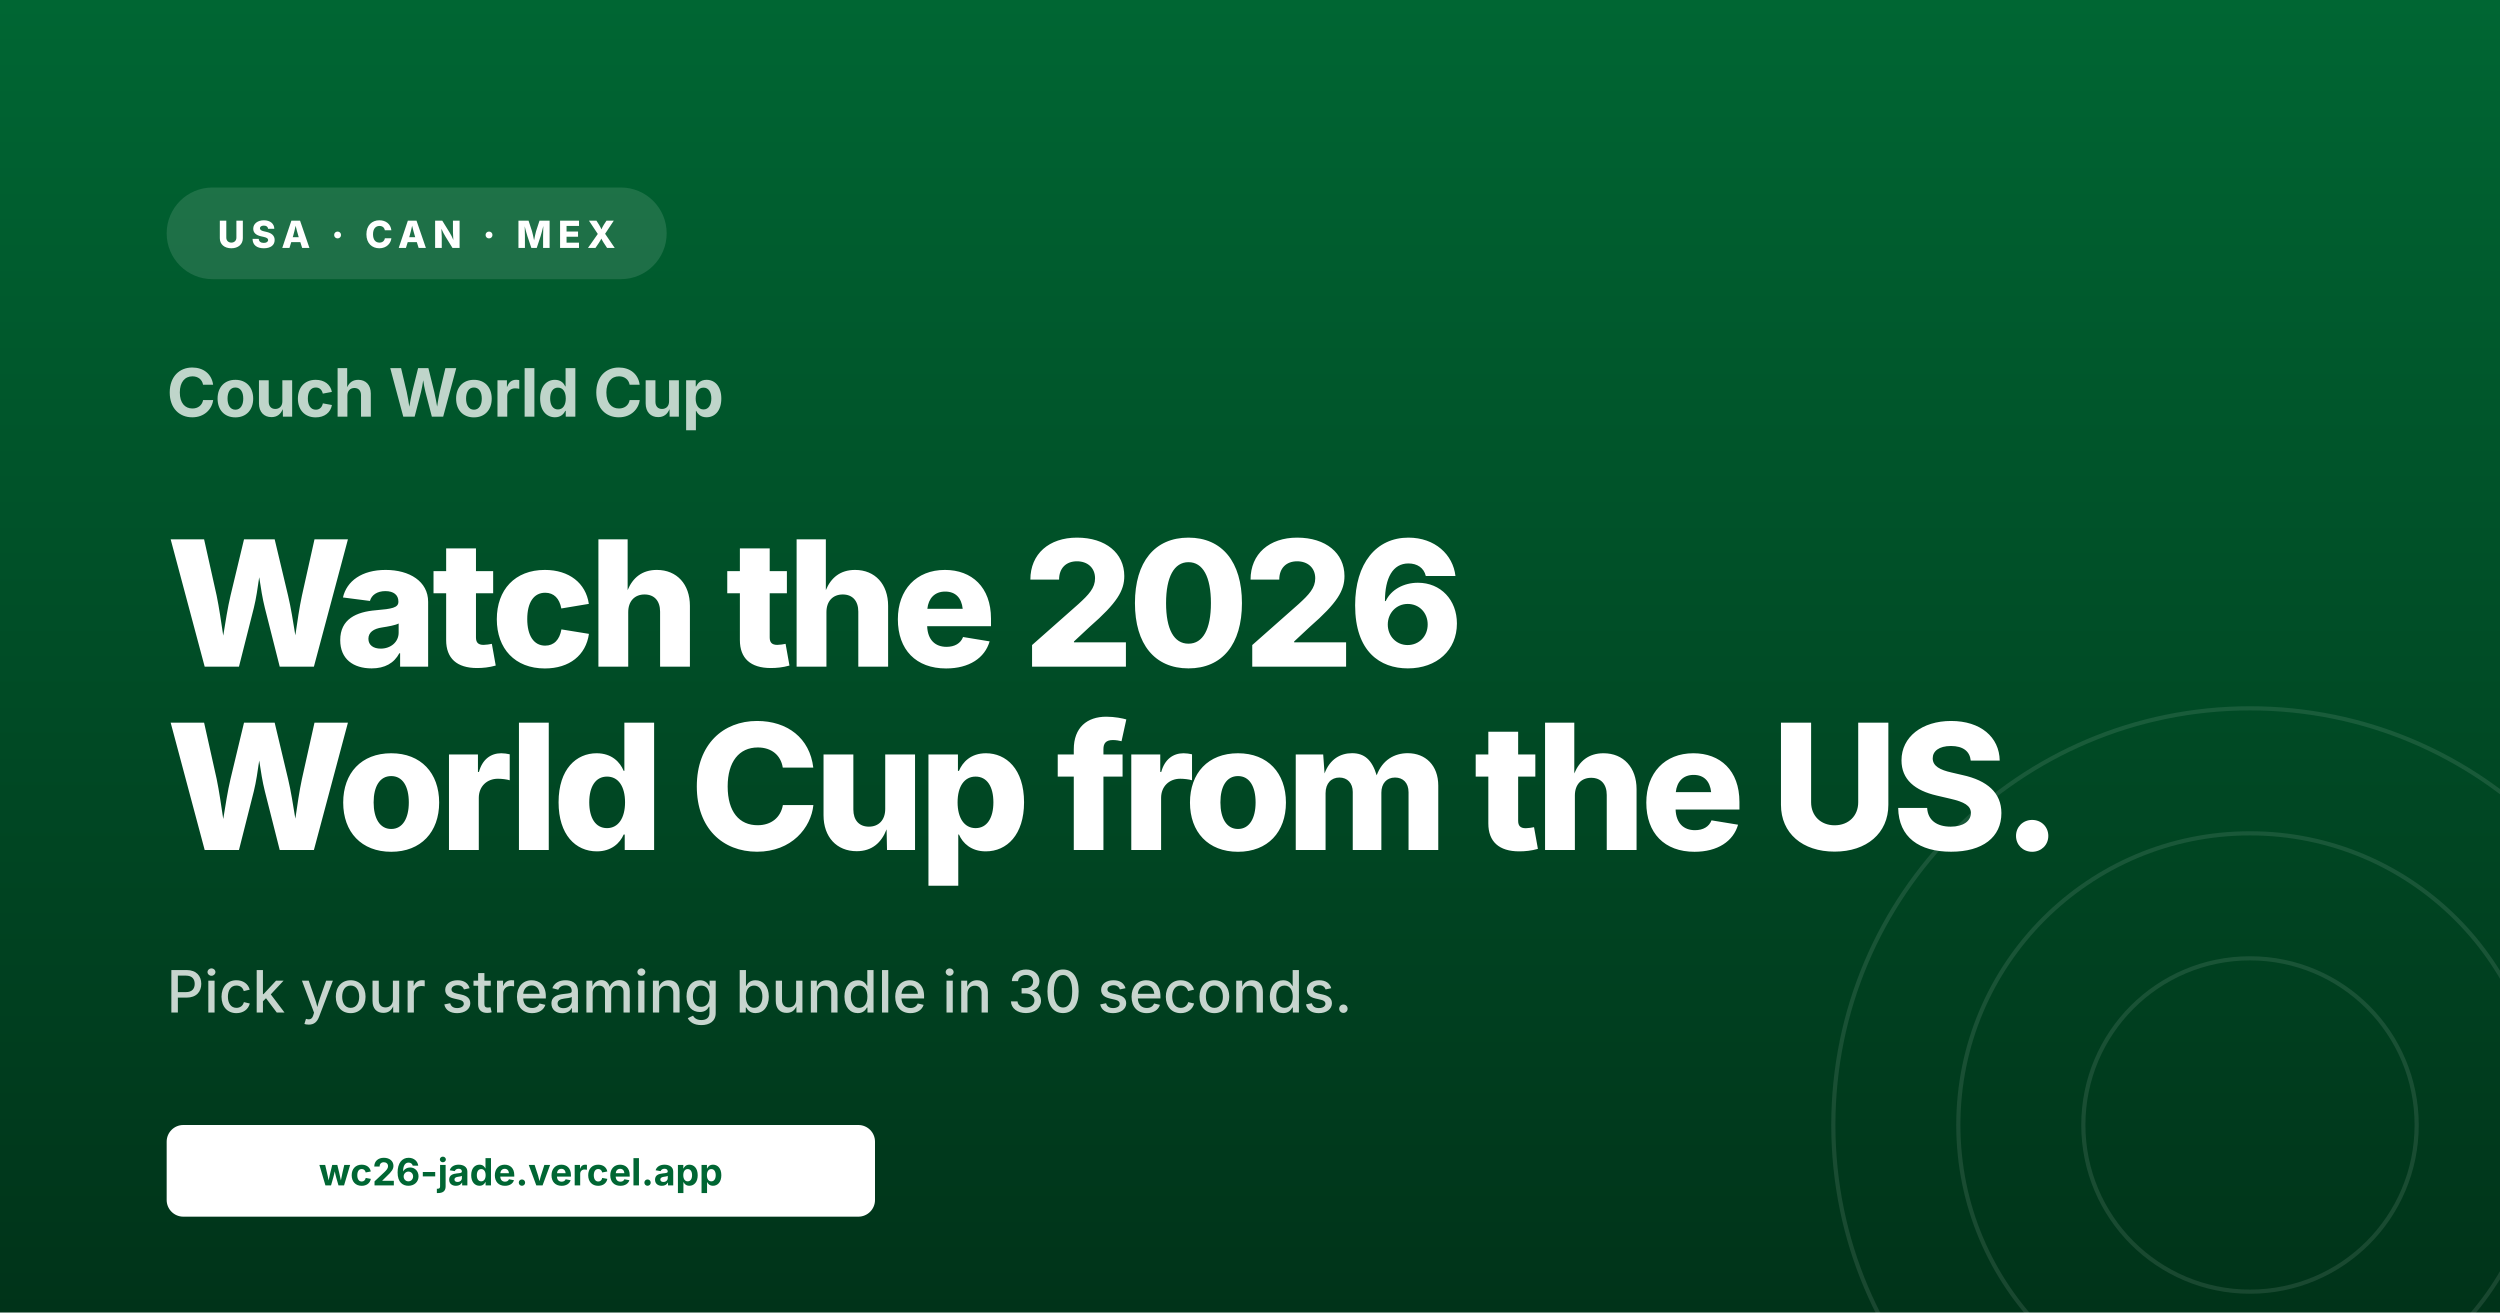
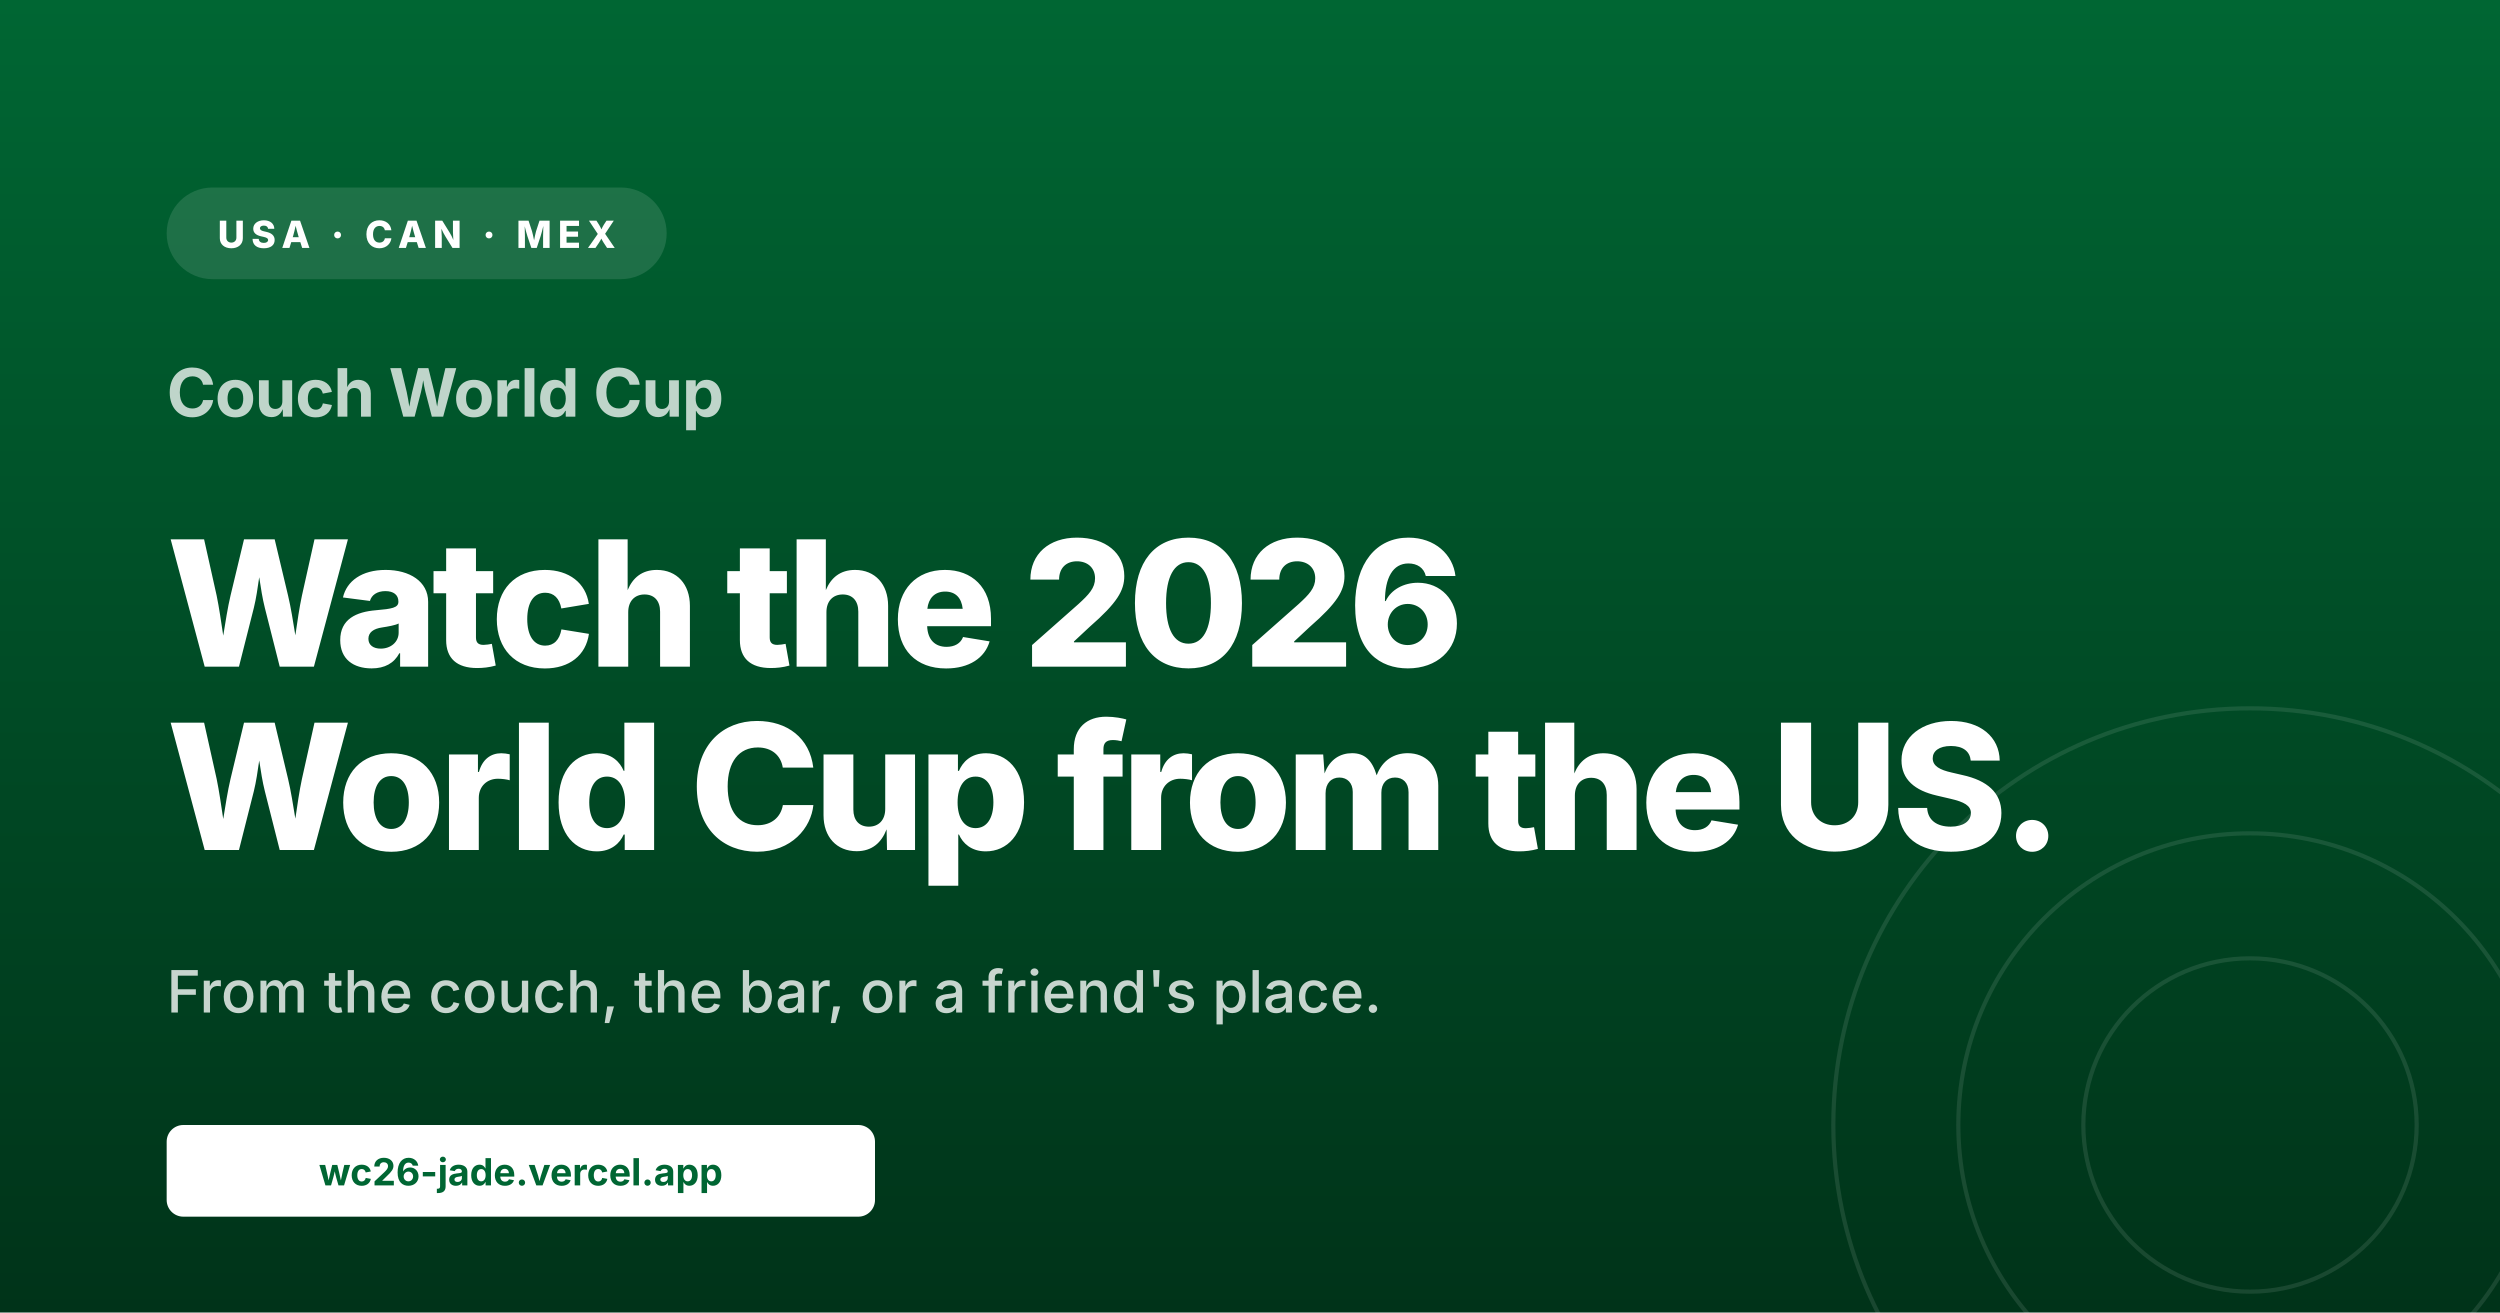
<svg xmlns="http://www.w3.org/2000/svg" viewBox="0 0 1200 630" width="1200" height="630">
  <defs>
    <linearGradient id="bg" x1="0" y1="0" x2="0" y2="1">
      <stop offset="0" stop-color="#006633" />
      <stop offset="1" stop-color="#003319" />
    </linearGradient>
  </defs>
  <rect width="1200" height="630" fill="url(#bg)" />
  <g opacity="0.10" fill="none" stroke="#fff" stroke-width="2">
    <circle cx="1080" cy="540" r="80" />
    <circle cx="1080" cy="540" r="140" />
    <circle cx="1080" cy="540" r="200" />
  </g>
  <g transform="translate(80, 90)">
    <rect x="0" y="0" width="240" height="44" rx="22" fill="#ffffff" opacity="0.12" />
    <text x="120" y="29" font-family="-apple-system, system-ui, sans-serif" font-size="18" font-weight="800" letter-spacing="3" text-anchor="middle" fill="#ffffff">USA · CAN · MEX</text>
  </g>
  <text x="80" y="200" font-family="-apple-system, system-ui, sans-serif" font-size="32" font-weight="700" fill="#ffffff" opacity="0.75" letter-spacing="-0.5">Couch World Cup</text>
  <text x="80" y="320" font-family="-apple-system, system-ui, sans-serif" font-size="84" font-weight="800" fill="#ffffff" letter-spacing="-3">Watch the 2026</text>
  <text x="80" y="408" font-family="-apple-system, system-ui, sans-serif" font-size="84" font-weight="800" fill="#ffffff" letter-spacing="-3">World Cup from the US.</text>
-   <text x="80" y="486" font-family="-apple-system, system-ui, sans-serif" font-size="28" font-weight="500" fill="#ffffff" opacity="0.78">Pick your streaming bundle in 30 seconds.</text>
+   <text x="80" y="486" font-family="-apple-system, system-ui, sans-serif" font-size="28" font-weight="500" fill="#ffffff" opacity="0.78">From the couch, the bar, or a friend's place.</text>
  <g transform="translate(80, 540)">
    <rect x="0" y="0" width="340" height="44" rx="8" fill="#ffffff" />
    <text x="170" y="29" font-family="-apple-system, system-ui, sans-serif" font-size="18" font-weight="700" text-anchor="middle" fill="#006633">wc26-jade.vercel.app</text>
  </g>
</svg>
